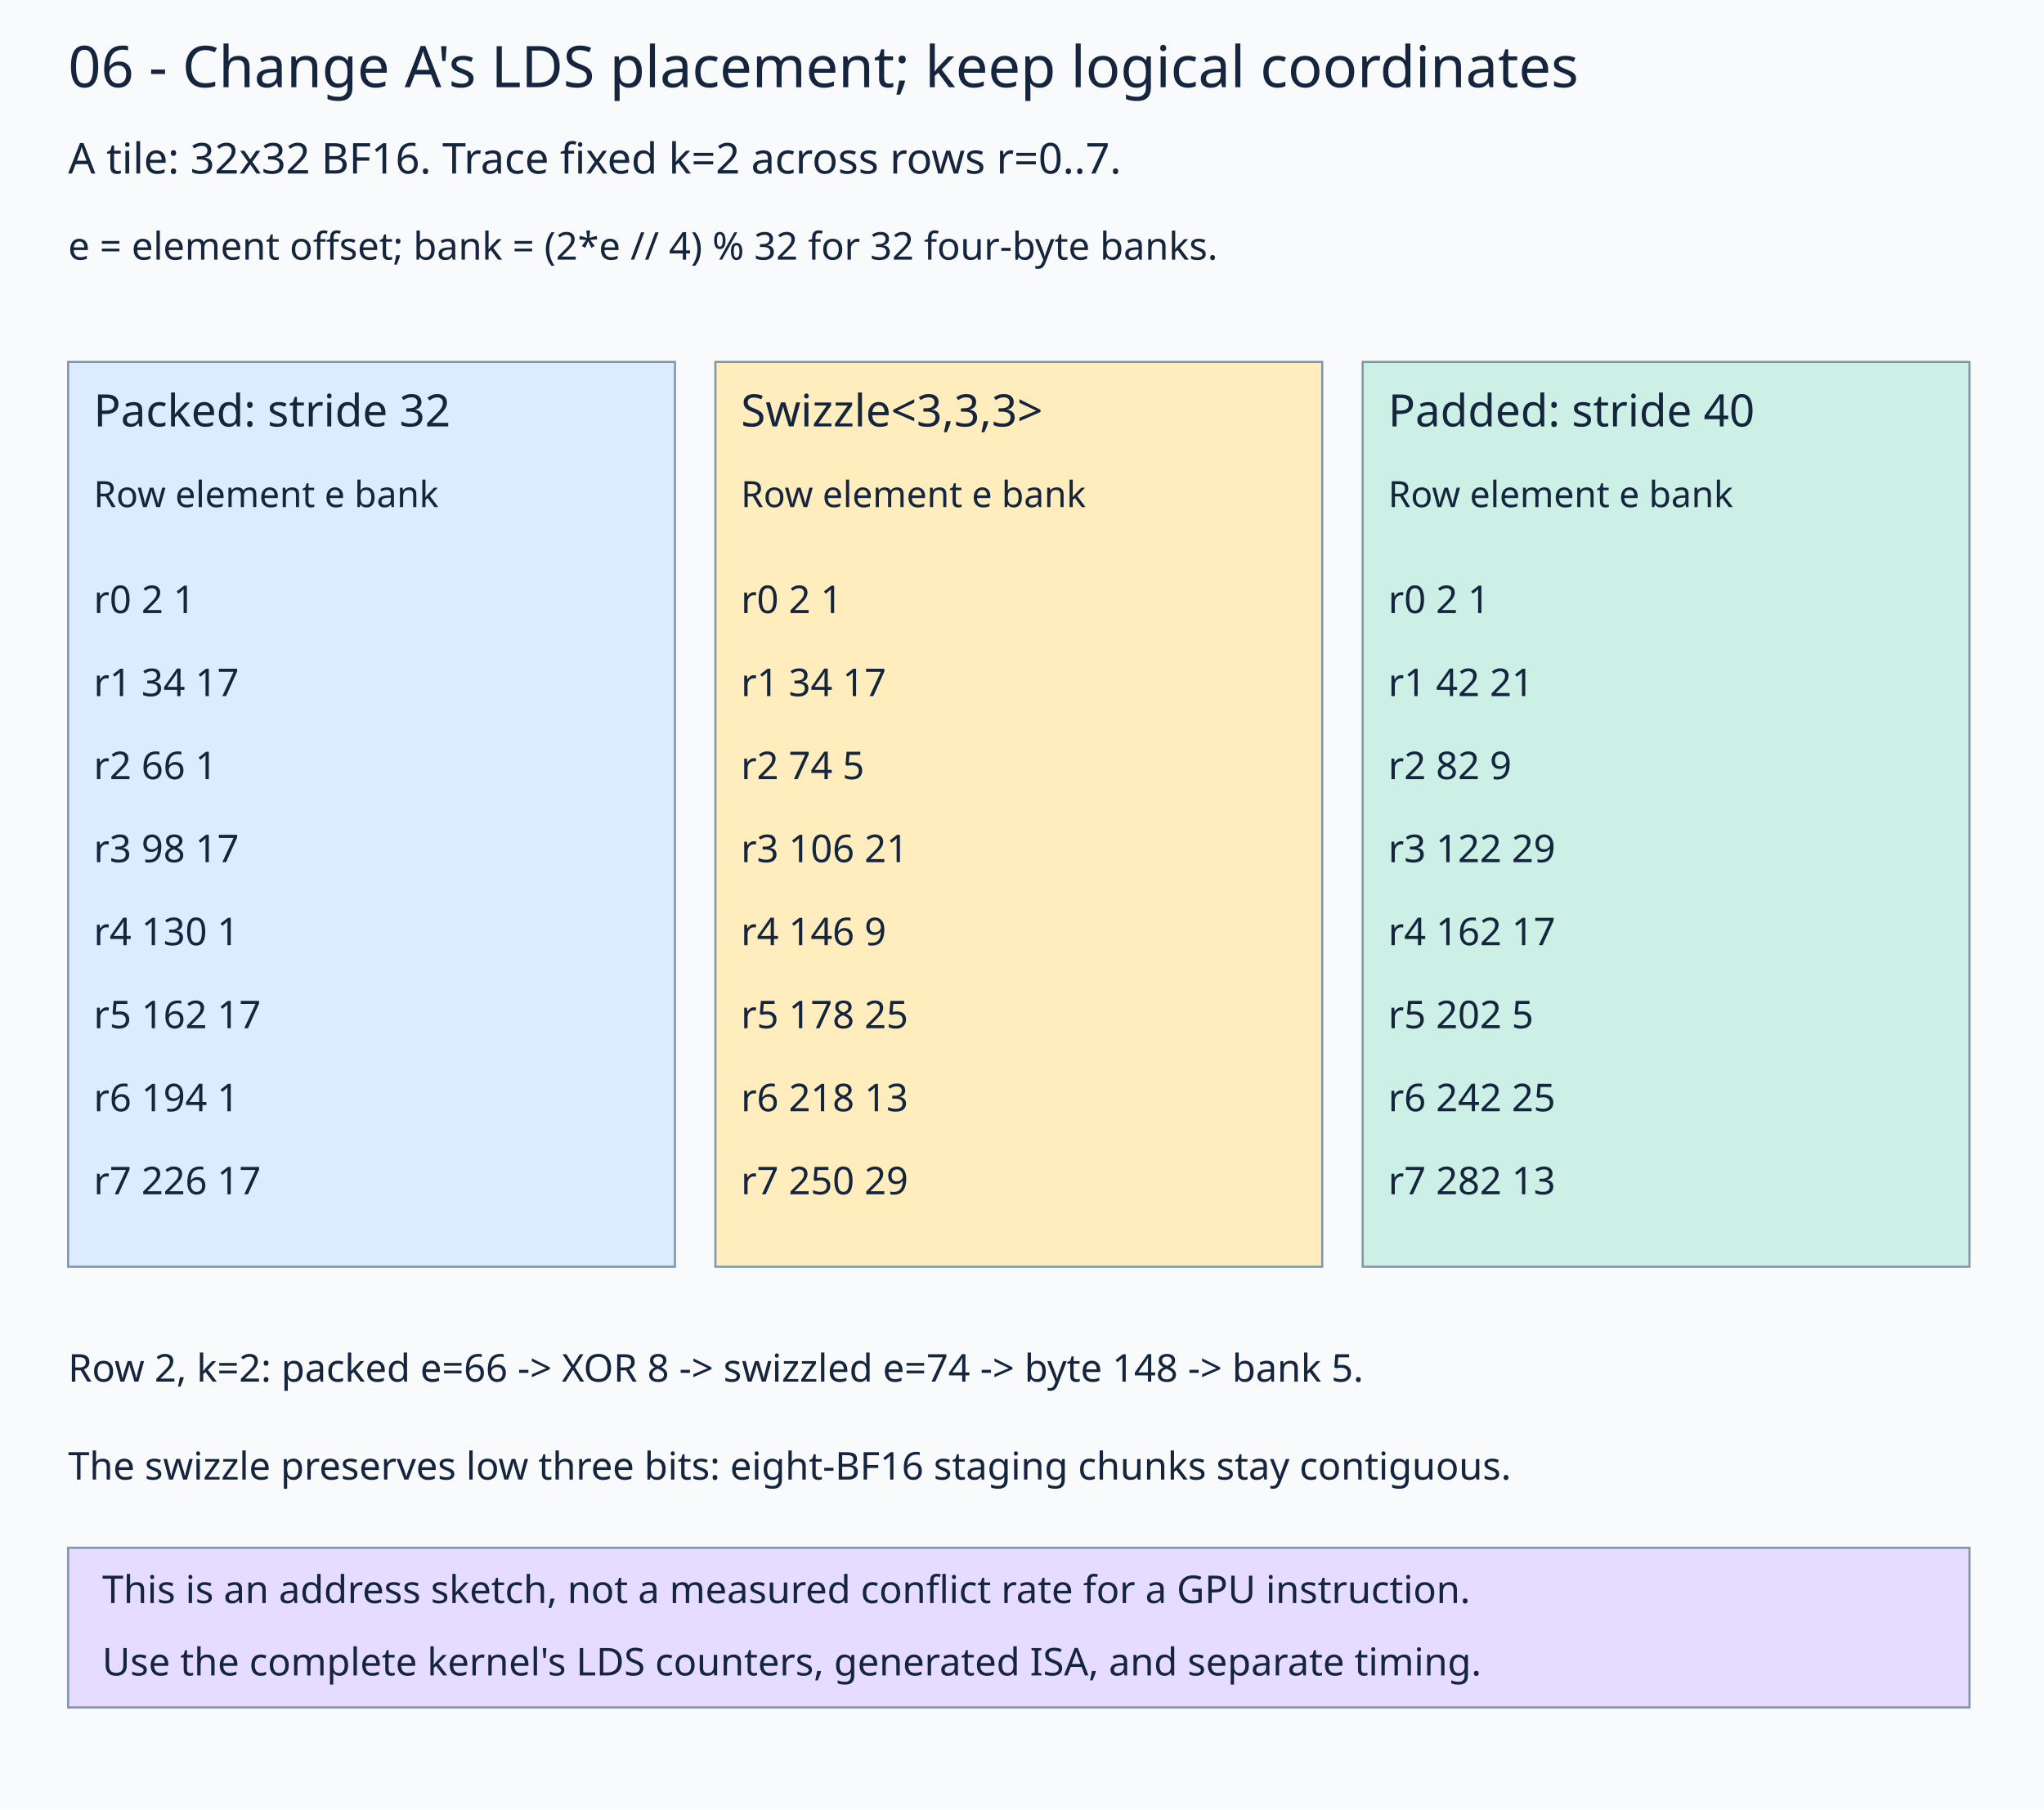
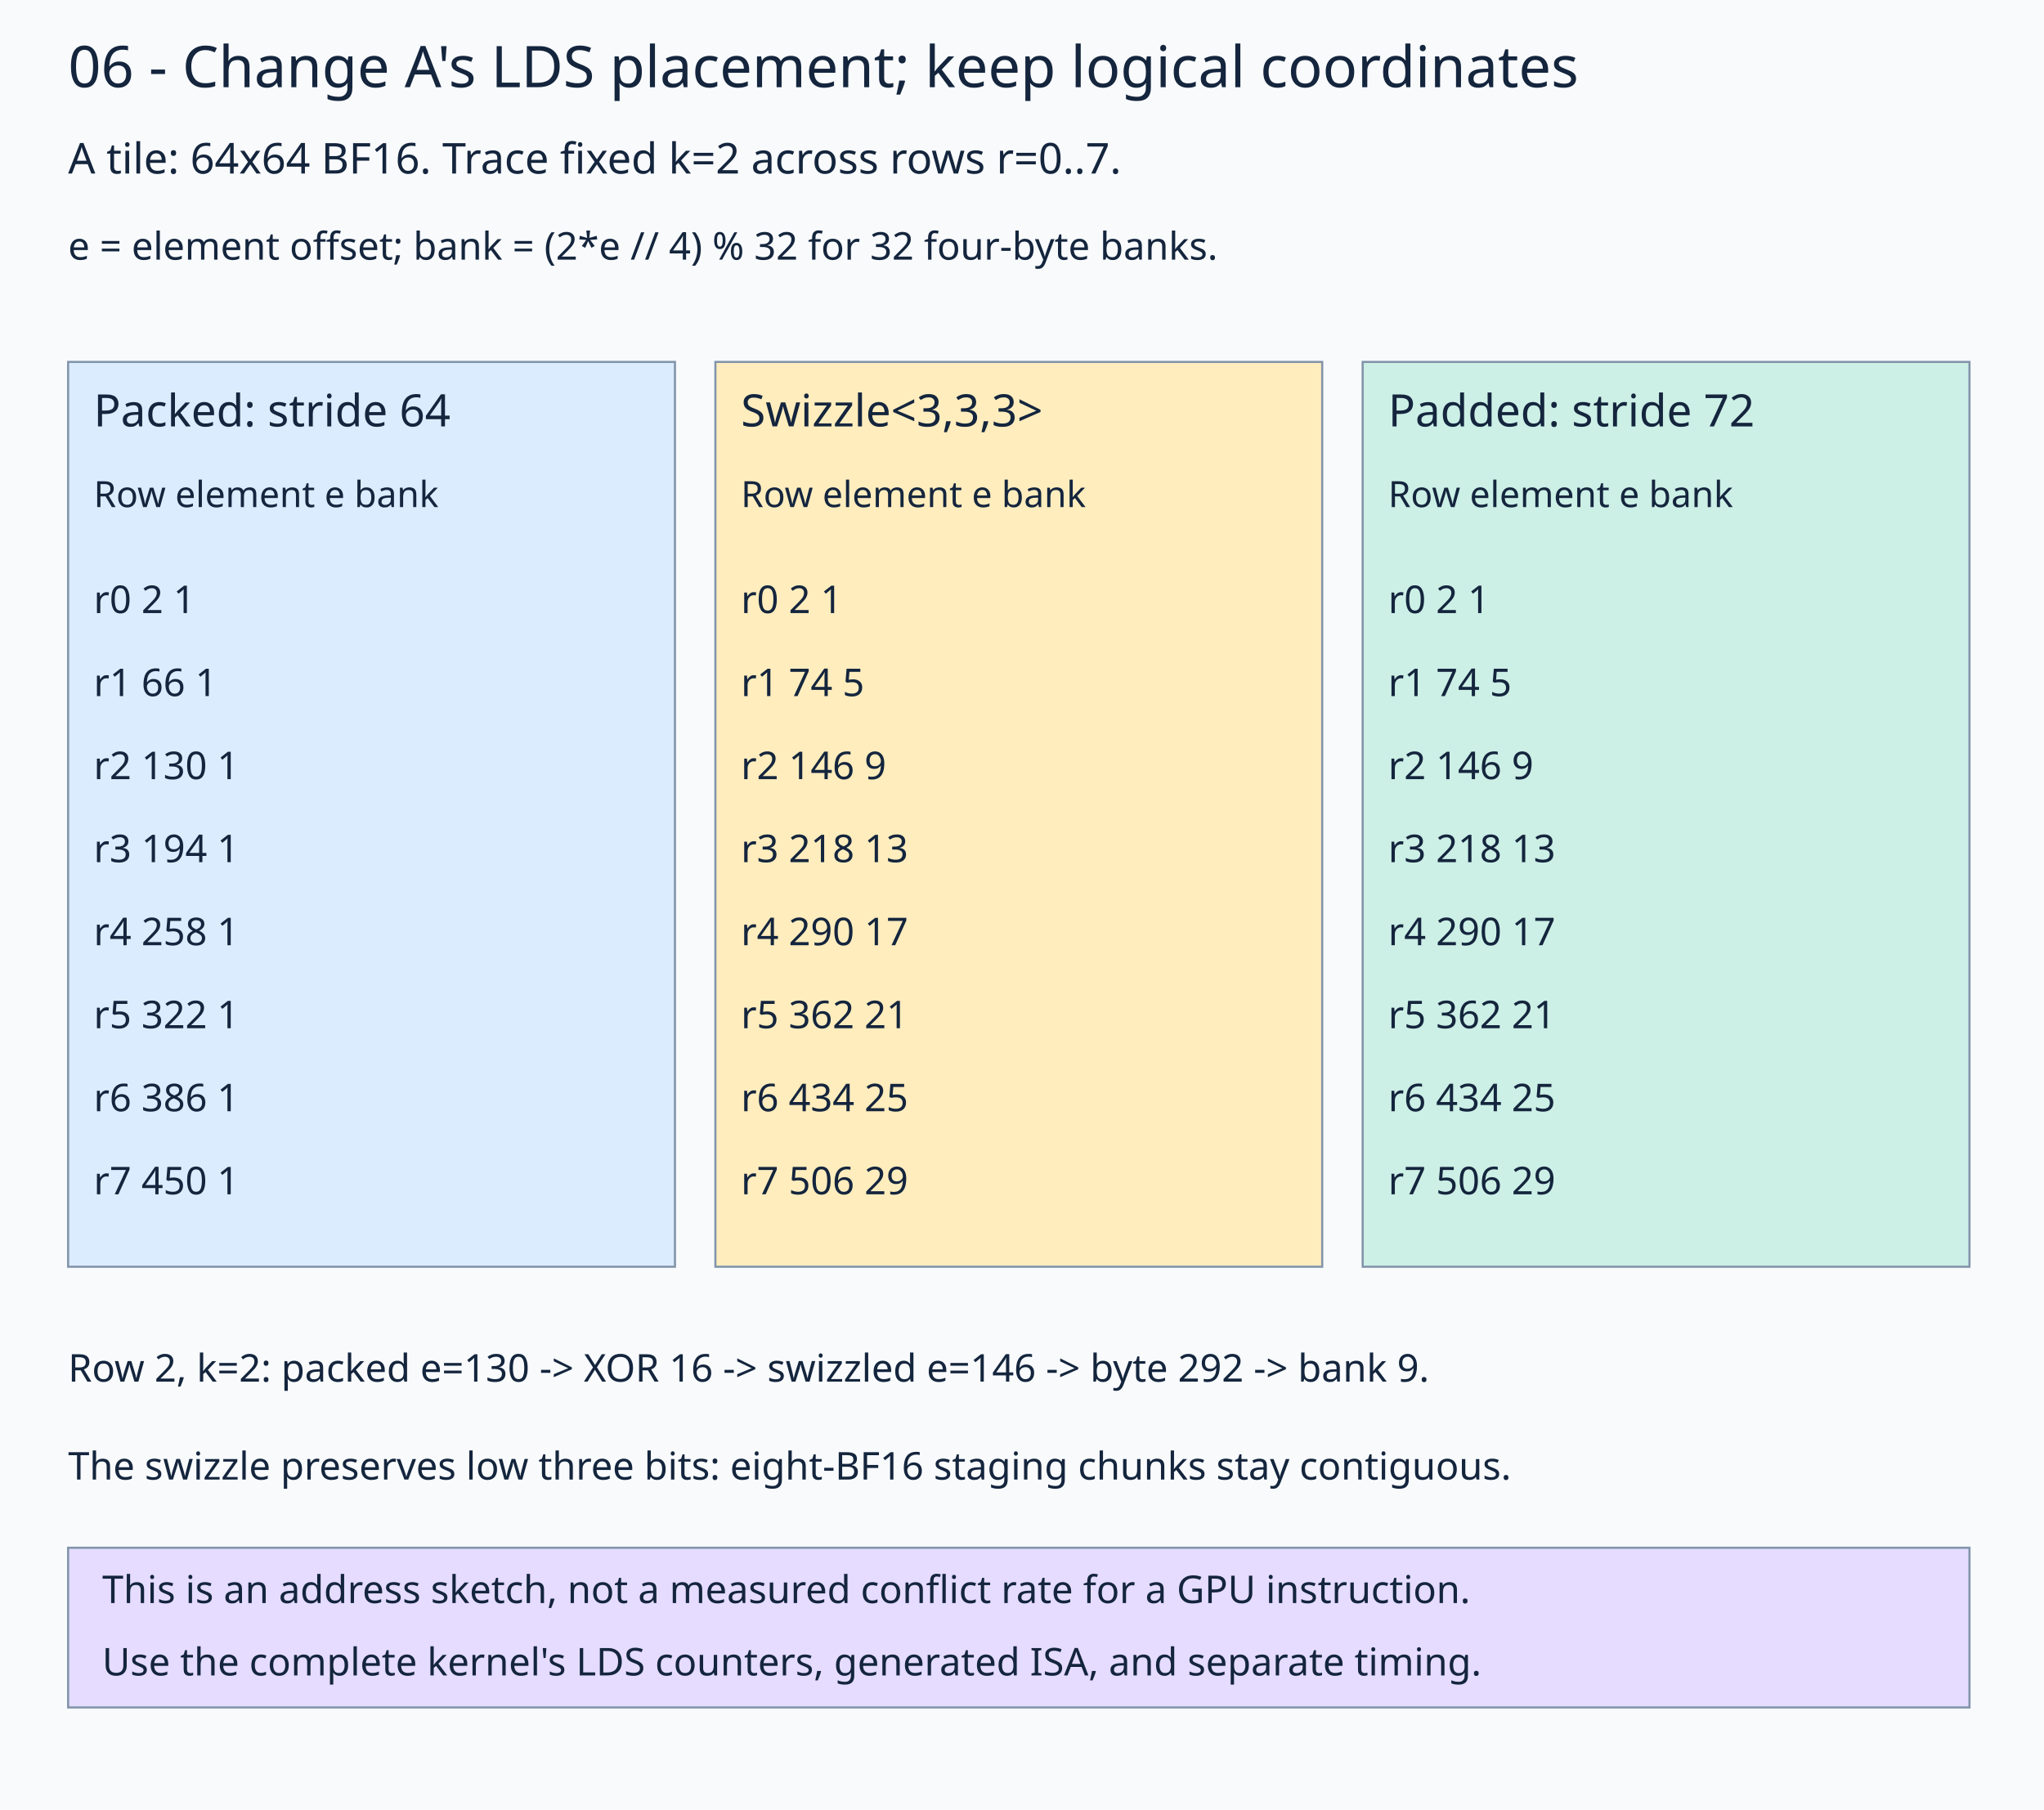
<svg xmlns="http://www.w3.org/2000/svg" width="960" height="850" viewBox="0 0 960 850" role="img">
  <rect width="100%" height="100%" fill="#f8fafc" />
  <text x="32" y="20" dominant-baseline="text-before-edge" font-family="Noto Sans, sans-serif" font-size="27" fill="#14253d">06 - Change A's LDS placement; keep logical coordinates</text>
-   <text x="32" y="66" dominant-baseline="text-before-edge" font-family="Noto Sans, sans-serif" font-size="20" fill="#14253d">A tile: 32x32 BF16. Trace fixed k=2 across rows r=0..7.</text>
+   <text x="32" y="66" dominant-baseline="text-before-edge" font-family="Noto Sans, sans-serif" font-size="20" fill="#14253d">A tile: 64x64 BF16. Trace fixed k=2 across rows r=0..7.</text>
  <text x="32" y="108" dominant-baseline="text-before-edge" font-family="Noto Sans, sans-serif" font-size="18" fill="#14253d">e = element offset; bank = (2*e // 4) % 32 for 32 four-byte banks.</text>
  <rect x="32" y="170" width="285" height="425" fill="#dcecff" stroke="#8294aa" />
-   <text x="44" y="184" dominant-baseline="text-before-edge" font-family="Noto Sans, sans-serif" font-size="21" fill="#14253d">Packed: stride 32</text>
+   <text x="44" y="184" dominant-baseline="text-before-edge" font-family="Noto Sans, sans-serif" font-size="21" fill="#14253d">Packed: stride 64</text>
  <text x="44" y="225" dominant-baseline="text-before-edge" font-family="Noto Sans, sans-serif" font-size="17" fill="#14253d">Row   element e   bank</text>
  <text x="44" y="274" dominant-baseline="text-before-edge" font-family="Noto Sans, sans-serif" font-size="18" fill="#14253d">r0         2         1</text>
-   <text x="44" y="313" dominant-baseline="text-before-edge" font-family="Noto Sans, sans-serif" font-size="18" fill="#14253d">r1        34        17</text>
-   <text x="44" y="352" dominant-baseline="text-before-edge" font-family="Noto Sans, sans-serif" font-size="18" fill="#14253d">r2        66         1</text>
-   <text x="44" y="391" dominant-baseline="text-before-edge" font-family="Noto Sans, sans-serif" font-size="18" fill="#14253d">r3        98        17</text>
-   <text x="44" y="430" dominant-baseline="text-before-edge" font-family="Noto Sans, sans-serif" font-size="18" fill="#14253d">r4       130         1</text>
-   <text x="44" y="469" dominant-baseline="text-before-edge" font-family="Noto Sans, sans-serif" font-size="18" fill="#14253d">r5       162        17</text>
-   <text x="44" y="508" dominant-baseline="text-before-edge" font-family="Noto Sans, sans-serif" font-size="18" fill="#14253d">r6       194         1</text>
-   <text x="44" y="547" dominant-baseline="text-before-edge" font-family="Noto Sans, sans-serif" font-size="18" fill="#14253d">r7       226        17</text>
+   <text x="44" y="313" dominant-baseline="text-before-edge" font-family="Noto Sans, sans-serif" font-size="18" fill="#14253d">r1        66         1</text>
+   <text x="44" y="352" dominant-baseline="text-before-edge" font-family="Noto Sans, sans-serif" font-size="18" fill="#14253d">r2       130         1</text>
+   <text x="44" y="391" dominant-baseline="text-before-edge" font-family="Noto Sans, sans-serif" font-size="18" fill="#14253d">r3       194         1</text>
+   <text x="44" y="430" dominant-baseline="text-before-edge" font-family="Noto Sans, sans-serif" font-size="18" fill="#14253d">r4       258         1</text>
+   <text x="44" y="469" dominant-baseline="text-before-edge" font-family="Noto Sans, sans-serif" font-size="18" fill="#14253d">r5       322         1</text>
+   <text x="44" y="508" dominant-baseline="text-before-edge" font-family="Noto Sans, sans-serif" font-size="18" fill="#14253d">r6       386         1</text>
+   <text x="44" y="547" dominant-baseline="text-before-edge" font-family="Noto Sans, sans-serif" font-size="18" fill="#14253d">r7       450         1</text>
  <rect x="336" y="170" width="285" height="425" fill="#ffedbe" stroke="#8294aa" />
  <text x="348" y="184" dominant-baseline="text-before-edge" font-family="Noto Sans, sans-serif" font-size="21" fill="#14253d">Swizzle&lt;3,3,3&gt;</text>
  <text x="348" y="225" dominant-baseline="text-before-edge" font-family="Noto Sans, sans-serif" font-size="17" fill="#14253d">Row   element e   bank</text>
  <text x="348" y="274" dominant-baseline="text-before-edge" font-family="Noto Sans, sans-serif" font-size="18" fill="#14253d">r0         2         1</text>
-   <text x="348" y="313" dominant-baseline="text-before-edge" font-family="Noto Sans, sans-serif" font-size="18" fill="#14253d">r1        34        17</text>
-   <text x="348" y="352" dominant-baseline="text-before-edge" font-family="Noto Sans, sans-serif" font-size="18" fill="#14253d">r2        74         5</text>
-   <text x="348" y="391" dominant-baseline="text-before-edge" font-family="Noto Sans, sans-serif" font-size="18" fill="#14253d">r3       106        21</text>
-   <text x="348" y="430" dominant-baseline="text-before-edge" font-family="Noto Sans, sans-serif" font-size="18" fill="#14253d">r4       146         9</text>
-   <text x="348" y="469" dominant-baseline="text-before-edge" font-family="Noto Sans, sans-serif" font-size="18" fill="#14253d">r5       178        25</text>
-   <text x="348" y="508" dominant-baseline="text-before-edge" font-family="Noto Sans, sans-serif" font-size="18" fill="#14253d">r6       218        13</text>
-   <text x="348" y="547" dominant-baseline="text-before-edge" font-family="Noto Sans, sans-serif" font-size="18" fill="#14253d">r7       250        29</text>
+   <text x="348" y="313" dominant-baseline="text-before-edge" font-family="Noto Sans, sans-serif" font-size="18" fill="#14253d">r1        74         5</text>
+   <text x="348" y="352" dominant-baseline="text-before-edge" font-family="Noto Sans, sans-serif" font-size="18" fill="#14253d">r2       146         9</text>
+   <text x="348" y="391" dominant-baseline="text-before-edge" font-family="Noto Sans, sans-serif" font-size="18" fill="#14253d">r3       218        13</text>
+   <text x="348" y="430" dominant-baseline="text-before-edge" font-family="Noto Sans, sans-serif" font-size="18" fill="#14253d">r4       290        17</text>
+   <text x="348" y="469" dominant-baseline="text-before-edge" font-family="Noto Sans, sans-serif" font-size="18" fill="#14253d">r5       362        21</text>
+   <text x="348" y="508" dominant-baseline="text-before-edge" font-family="Noto Sans, sans-serif" font-size="18" fill="#14253d">r6       434        25</text>
+   <text x="348" y="547" dominant-baseline="text-before-edge" font-family="Noto Sans, sans-serif" font-size="18" fill="#14253d">r7       506        29</text>
  <rect x="640" y="170" width="285" height="425" fill="#ccefe6" stroke="#8294aa" />
-   <text x="652" y="184" dominant-baseline="text-before-edge" font-family="Noto Sans, sans-serif" font-size="21" fill="#14253d">Padded: stride 40</text>
+   <text x="652" y="184" dominant-baseline="text-before-edge" font-family="Noto Sans, sans-serif" font-size="21" fill="#14253d">Padded: stride 72</text>
  <text x="652" y="225" dominant-baseline="text-before-edge" font-family="Noto Sans, sans-serif" font-size="17" fill="#14253d">Row   element e   bank</text>
  <text x="652" y="274" dominant-baseline="text-before-edge" font-family="Noto Sans, sans-serif" font-size="18" fill="#14253d">r0         2         1</text>
-   <text x="652" y="313" dominant-baseline="text-before-edge" font-family="Noto Sans, sans-serif" font-size="18" fill="#14253d">r1        42        21</text>
-   <text x="652" y="352" dominant-baseline="text-before-edge" font-family="Noto Sans, sans-serif" font-size="18" fill="#14253d">r2        82         9</text>
-   <text x="652" y="391" dominant-baseline="text-before-edge" font-family="Noto Sans, sans-serif" font-size="18" fill="#14253d">r3       122        29</text>
-   <text x="652" y="430" dominant-baseline="text-before-edge" font-family="Noto Sans, sans-serif" font-size="18" fill="#14253d">r4       162        17</text>
-   <text x="652" y="469" dominant-baseline="text-before-edge" font-family="Noto Sans, sans-serif" font-size="18" fill="#14253d">r5       202         5</text>
-   <text x="652" y="508" dominant-baseline="text-before-edge" font-family="Noto Sans, sans-serif" font-size="18" fill="#14253d">r6       242        25</text>
-   <text x="652" y="547" dominant-baseline="text-before-edge" font-family="Noto Sans, sans-serif" font-size="18" fill="#14253d">r7       282        13</text>
-   <text x="32" y="635" dominant-baseline="text-before-edge" font-family="Noto Sans, sans-serif" font-size="18" fill="#14253d">Row 2, k=2: packed e=66 -&gt; XOR 8 -&gt; swizzled e=74 -&gt; byte 148 -&gt; bank 5.</text>
+   <text x="652" y="313" dominant-baseline="text-before-edge" font-family="Noto Sans, sans-serif" font-size="18" fill="#14253d">r1        74         5</text>
+   <text x="652" y="352" dominant-baseline="text-before-edge" font-family="Noto Sans, sans-serif" font-size="18" fill="#14253d">r2       146         9</text>
+   <text x="652" y="391" dominant-baseline="text-before-edge" font-family="Noto Sans, sans-serif" font-size="18" fill="#14253d">r3       218        13</text>
+   <text x="652" y="430" dominant-baseline="text-before-edge" font-family="Noto Sans, sans-serif" font-size="18" fill="#14253d">r4       290        17</text>
+   <text x="652" y="469" dominant-baseline="text-before-edge" font-family="Noto Sans, sans-serif" font-size="18" fill="#14253d">r5       362        21</text>
+   <text x="652" y="508" dominant-baseline="text-before-edge" font-family="Noto Sans, sans-serif" font-size="18" fill="#14253d">r6       434        25</text>
+   <text x="652" y="547" dominant-baseline="text-before-edge" font-family="Noto Sans, sans-serif" font-size="18" fill="#14253d">r7       506        29</text>
+   <text x="32" y="635" dominant-baseline="text-before-edge" font-family="Noto Sans, sans-serif" font-size="18" fill="#14253d">Row 2, k=2: packed e=130 -&gt; XOR 16 -&gt; swizzled e=146 -&gt; byte 292 -&gt; bank 9.</text>
  <text x="32" y="681" dominant-baseline="text-before-edge" font-family="Noto Sans, sans-serif" font-size="18" fill="#14253d">The swizzle preserves low three bits: eight-BF16 staging chunks stay contiguous.</text>
  <rect x="32" y="727" width="893" height="75" fill="#e5dcff" stroke="#8294aa" />
  <text x="48" y="739" dominant-baseline="text-before-edge" font-family="Noto Sans, sans-serif" font-size="18" fill="#14253d">This is an address sketch, not a measured conflict rate for a GPU instruction.</text>
  <text x="48" y="773" dominant-baseline="text-before-edge" font-family="Noto Sans, sans-serif" font-size="18" fill="#14253d">Use the complete kernel's LDS counters, generated ISA, and separate timing.</text>
</svg>
